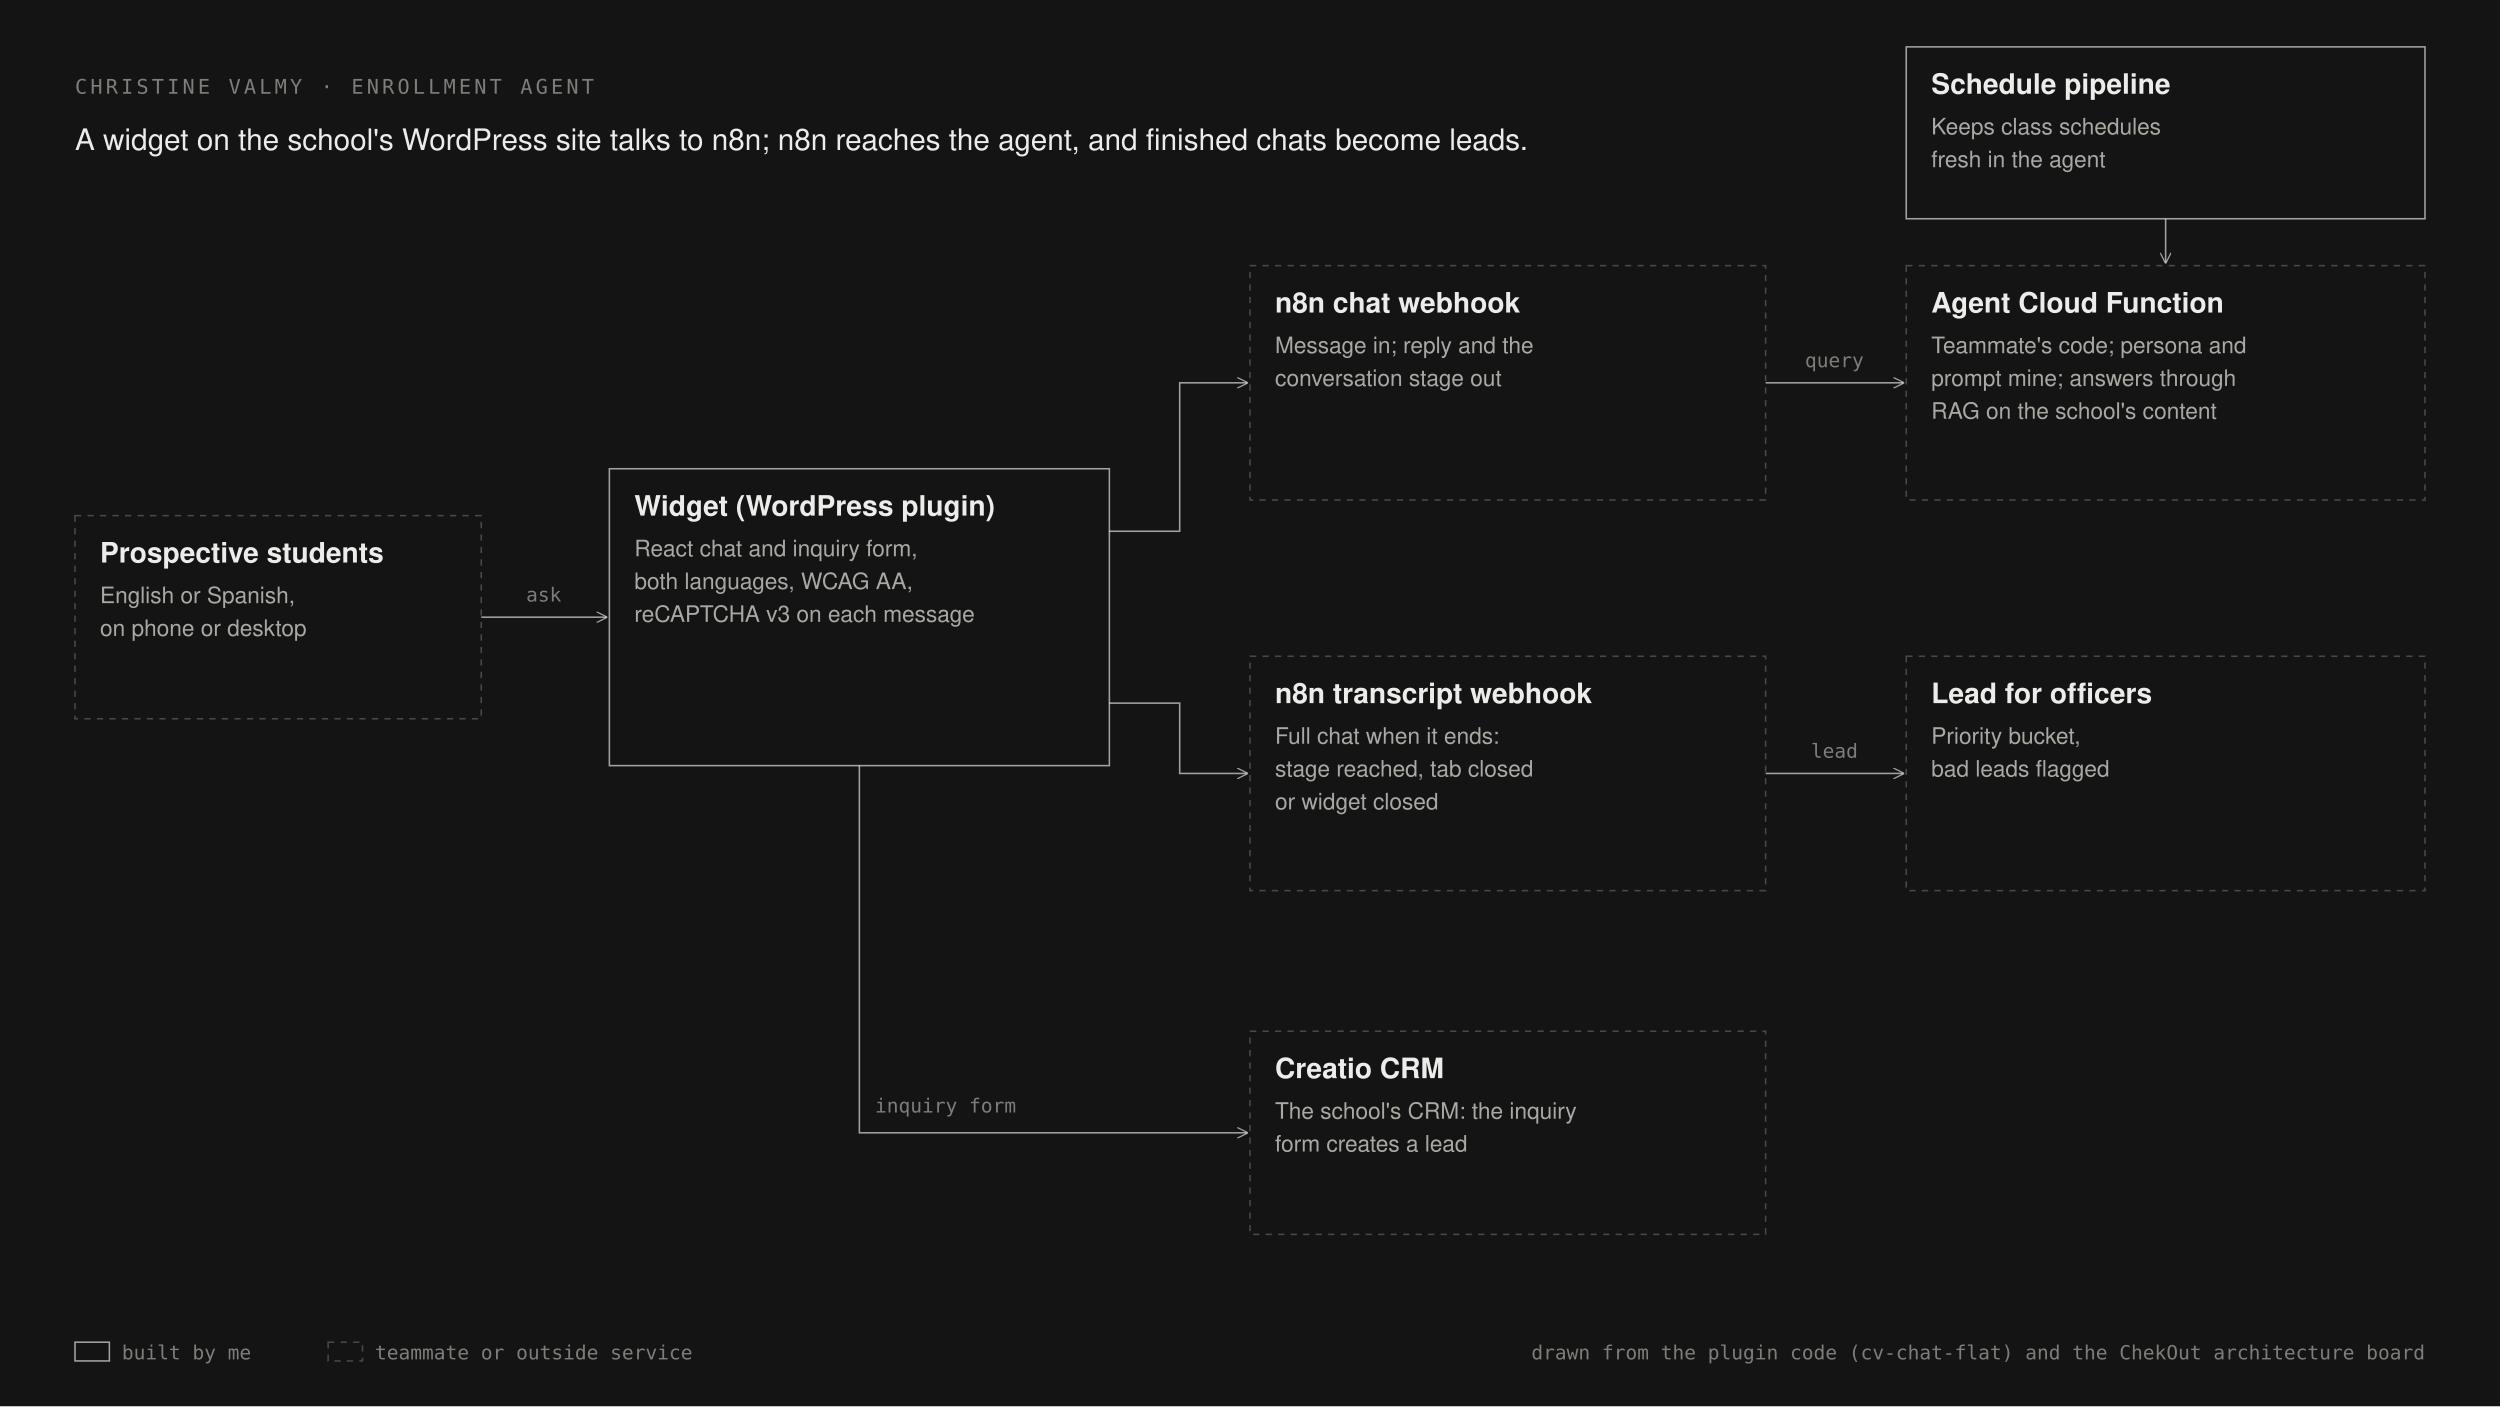
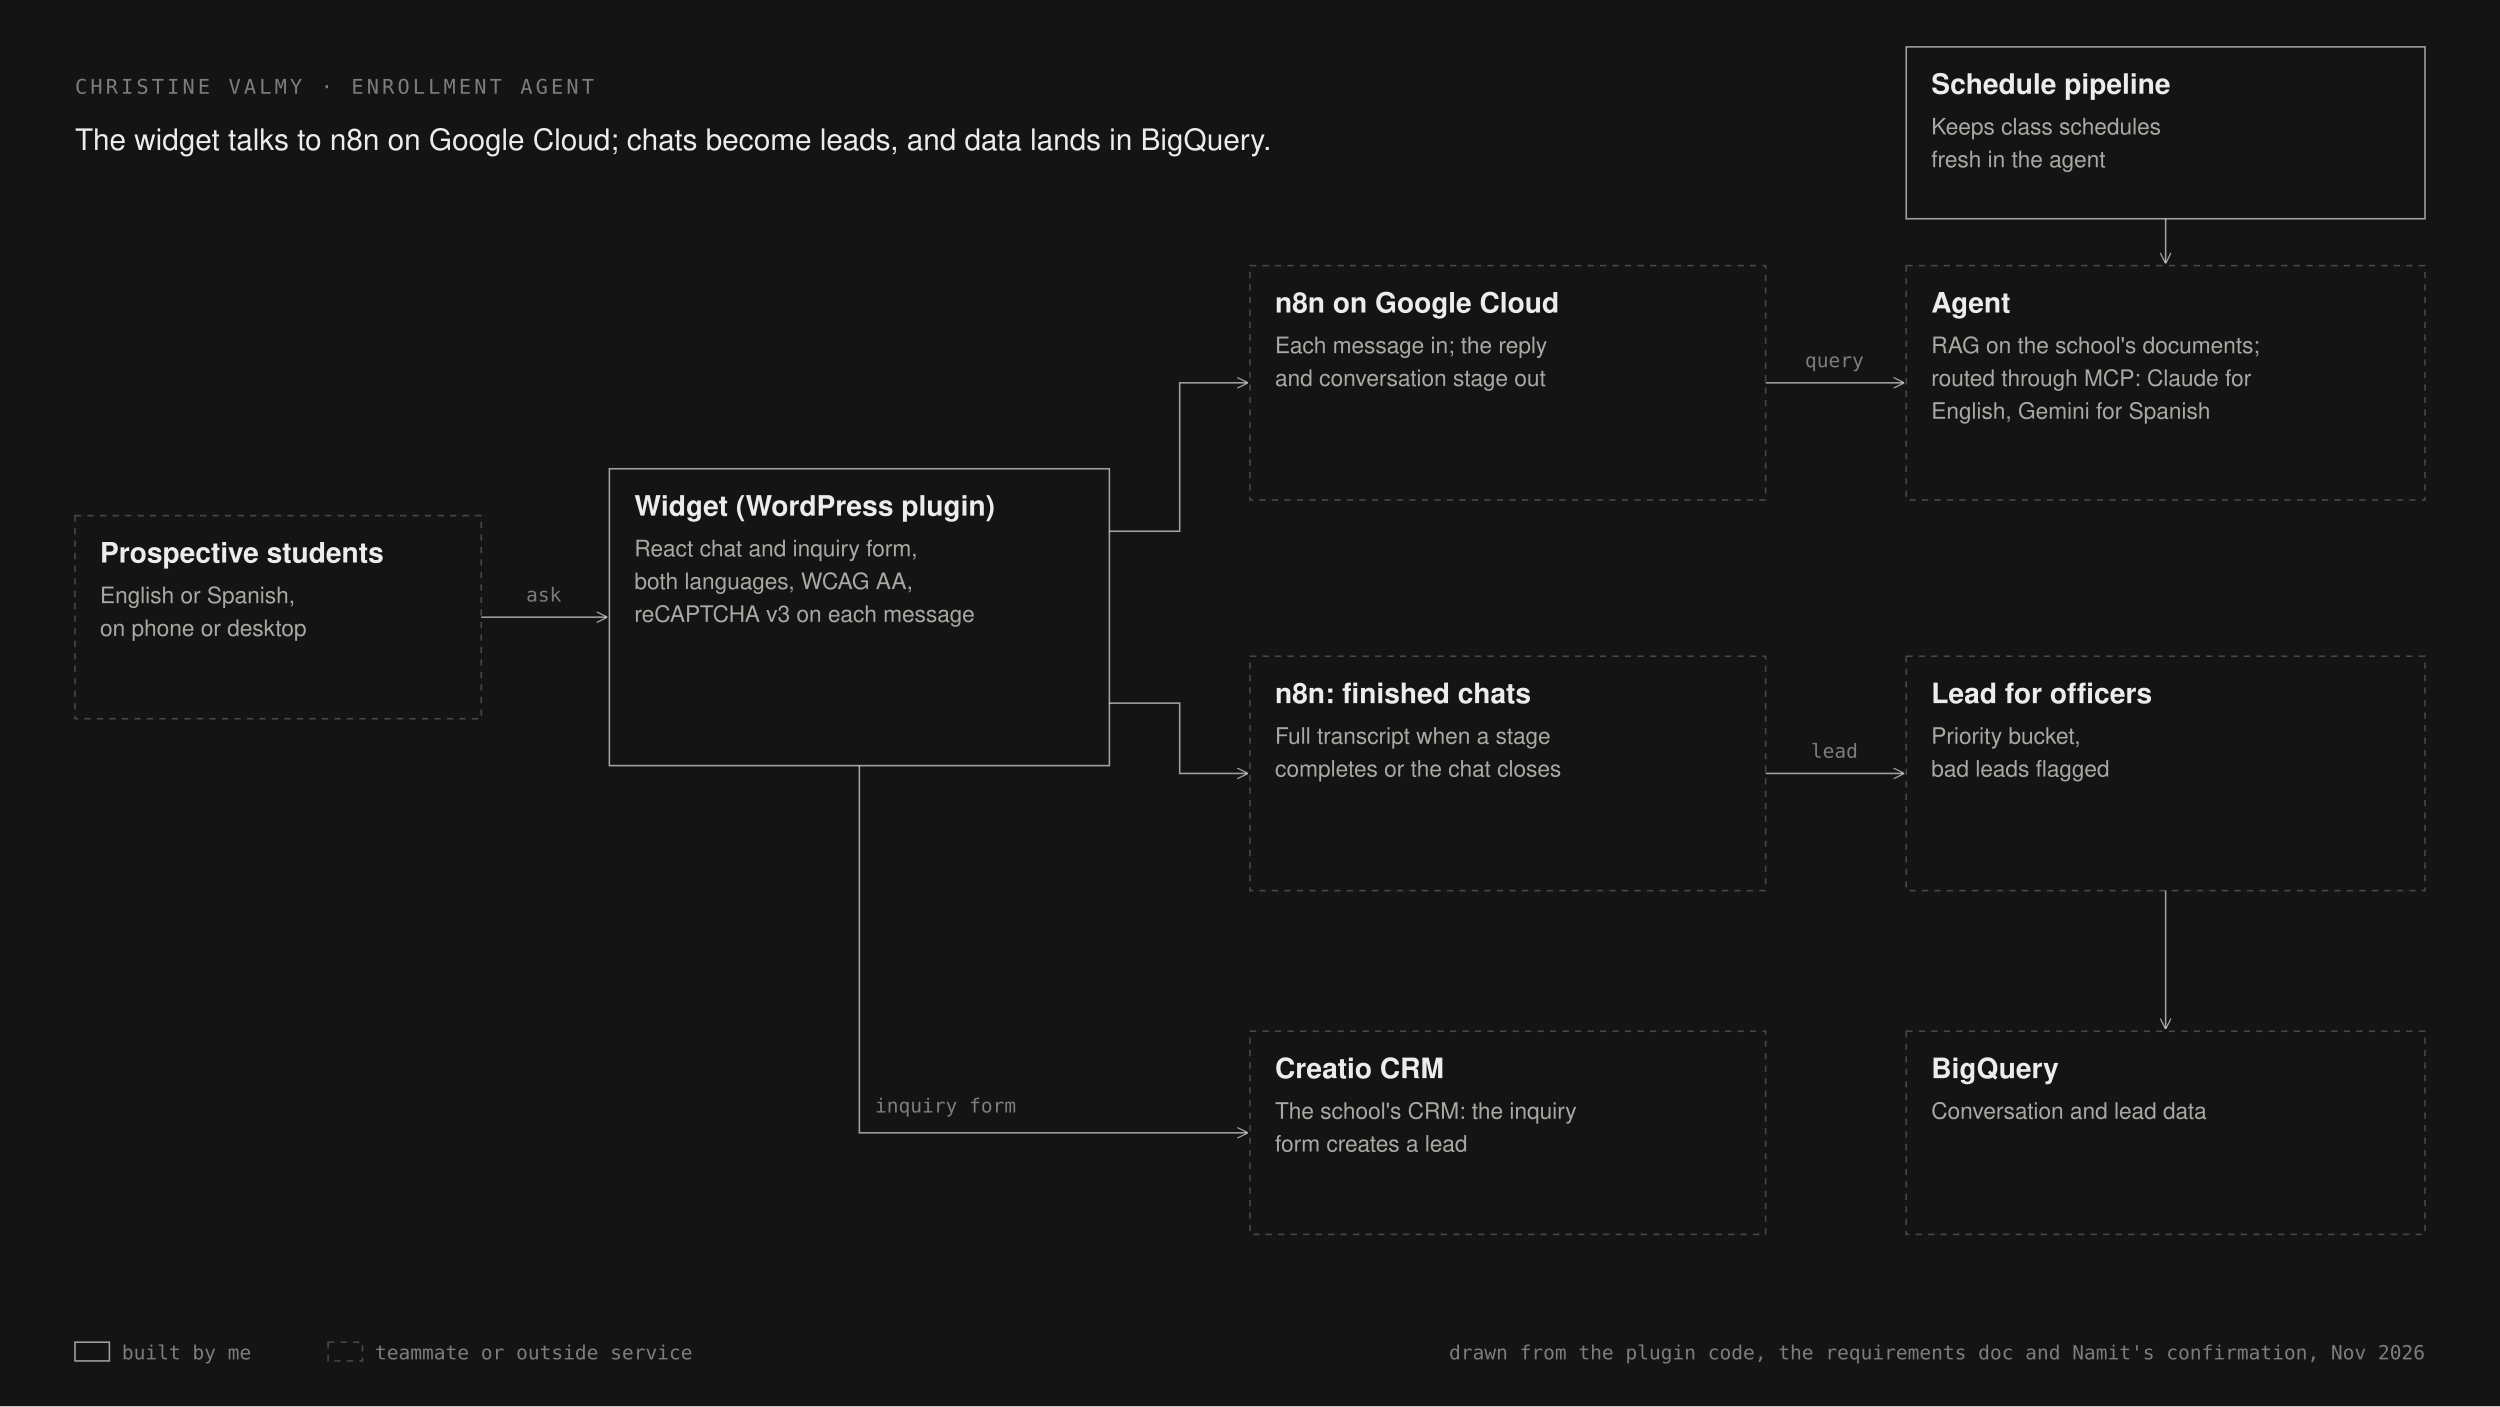
<svg xmlns="http://www.w3.org/2000/svg" width="1600" height="900" viewBox="0 0 1600 900">
  <defs>
    <marker id="a" viewBox="0 0 10 10" refX="9" refY="5" markerWidth="7" markerHeight="7" orient="auto-start-reverse">
      <path d="M0,0 L10,5 L0,10" fill="none" stroke="rgba(255,255,255,0.6)" stroke-width="1.2" />
    </marker>
  </defs>
  <rect width="100%" height="100%" fill="#141414" />
  <text x="48" y="60" font-family="ui-monospace, Menlo, Consolas, monospace" font-size="13" font-weight="400" fill="#7d7d79" text-anchor="start" letter-spacing="2">CHRISTINE VALMY · ENROLLMENT AGENT</text>
-   <text x="48" y="96" font-family="Helvetica Neue, Helvetica, Arial, sans-serif" font-size="19" font-weight="400" fill="#ececea" text-anchor="start" letter-spacing="0">A widget on the school's WordPress site talks to n8n; n8n reaches the agent, and finished chats become leads.</text>
+   <text x="48" y="96" font-family="Helvetica Neue, Helvetica, Arial, sans-serif" font-size="19" font-weight="400" fill="#ececea" text-anchor="start" letter-spacing="0">The widget talks to n8n on Google Cloud; chats become leads, and data lands in BigQuery.</text>
  <rect x="48" y="330" width="260" height="130" fill="none" stroke="rgba(255,255,255,0.22)" stroke-width="1" stroke-dasharray="4 4" />
  <text x="64" y="360" font-family="Helvetica Neue, Helvetica, Arial, sans-serif" font-size="18" font-weight="600" fill="#ececea" text-anchor="start" letter-spacing="0">Prospective students</text>
  <text x="64" y="386" font-family="Helvetica Neue, Helvetica, Arial, sans-serif" font-size="14.5" font-weight="400" fill="#a9a9a4" text-anchor="start" letter-spacing="0">English or Spanish,</text>
  <text x="64" y="407" font-family="Helvetica Neue, Helvetica, Arial, sans-serif" font-size="14.5" font-weight="400" fill="#a9a9a4" text-anchor="start" letter-spacing="0">on phone or desktop</text>
  <rect x="390" y="300" width="320" height="190" fill="none" stroke="rgba(255,255,255,0.6)" stroke-width="1" />
  <text x="406" y="330" font-family="Helvetica Neue, Helvetica, Arial, sans-serif" font-size="18" font-weight="600" fill="#ececea" text-anchor="start" letter-spacing="0">Widget (WordPress plugin)</text>
  <text x="406" y="356" font-family="Helvetica Neue, Helvetica, Arial, sans-serif" font-size="14.5" font-weight="400" fill="#a9a9a4" text-anchor="start" letter-spacing="0">React chat and inquiry form,</text>
  <text x="406" y="377" font-family="Helvetica Neue, Helvetica, Arial, sans-serif" font-size="14.5" font-weight="400" fill="#a9a9a4" text-anchor="start" letter-spacing="0">both languages, WCAG AA,</text>
  <text x="406" y="398" font-family="Helvetica Neue, Helvetica, Arial, sans-serif" font-size="14.5" font-weight="400" fill="#a9a9a4" text-anchor="start" letter-spacing="0">reCAPTCHA v3 on each message</text>
  <polyline points="308,395 388,395" fill="none" stroke="rgba(255,255,255,0.6)" stroke-width="1" marker-end="url(#a)" />
  <text x="348" y="385" font-family="ui-monospace, Menlo, Consolas, monospace" font-size="12.5" font-weight="400" fill="#7d7d79" text-anchor="middle" letter-spacing="0">ask</text>
  <rect x="800" y="170" width="330" height="150" fill="none" stroke="rgba(255,255,255,0.22)" stroke-width="1" stroke-dasharray="4 4" />
-   <text x="816" y="200" font-family="Helvetica Neue, Helvetica, Arial, sans-serif" font-size="18" font-weight="600" fill="#ececea" text-anchor="start" letter-spacing="0">n8n chat webhook</text>
-   <text x="816" y="226" font-family="Helvetica Neue, Helvetica, Arial, sans-serif" font-size="14.5" font-weight="400" fill="#a9a9a4" text-anchor="start" letter-spacing="0">Message in; reply and the</text>
-   <text x="816" y="247" font-family="Helvetica Neue, Helvetica, Arial, sans-serif" font-size="14.5" font-weight="400" fill="#a9a9a4" text-anchor="start" letter-spacing="0">conversation stage out</text>
+   <text x="816" y="200" font-family="Helvetica Neue, Helvetica, Arial, sans-serif" font-size="18" font-weight="600" fill="#ececea" text-anchor="start" letter-spacing="0">n8n on Google Cloud</text>
+   <text x="816" y="226" font-family="Helvetica Neue, Helvetica, Arial, sans-serif" font-size="14.5" font-weight="400" fill="#a9a9a4" text-anchor="start" letter-spacing="0">Each message in; the reply</text>
+   <text x="816" y="247" font-family="Helvetica Neue, Helvetica, Arial, sans-serif" font-size="14.5" font-weight="400" fill="#a9a9a4" text-anchor="start" letter-spacing="0">and conversation stage out</text>
  <polyline points="710,340 755,340 755,245 798,245" fill="none" stroke="rgba(255,255,255,0.6)" stroke-width="1" marker-end="url(#a)" />
  <rect x="1220" y="170" width="332" height="150" fill="none" stroke="rgba(255,255,255,0.22)" stroke-width="1" stroke-dasharray="4 4" />
-   <text x="1236" y="200" font-family="Helvetica Neue, Helvetica, Arial, sans-serif" font-size="18" font-weight="600" fill="#ececea" text-anchor="start" letter-spacing="0">Agent Cloud Function</text>
-   <text x="1236" y="226" font-family="Helvetica Neue, Helvetica, Arial, sans-serif" font-size="14.5" font-weight="400" fill="#a9a9a4" text-anchor="start" letter-spacing="0">Teammate's code; persona and</text>
-   <text x="1236" y="247" font-family="Helvetica Neue, Helvetica, Arial, sans-serif" font-size="14.5" font-weight="400" fill="#a9a9a4" text-anchor="start" letter-spacing="0">prompt mine; answers through</text>
-   <text x="1236" y="268" font-family="Helvetica Neue, Helvetica, Arial, sans-serif" font-size="14.5" font-weight="400" fill="#a9a9a4" text-anchor="start" letter-spacing="0">RAG on the school's content</text>
+   <text x="1236" y="200" font-family="Helvetica Neue, Helvetica, Arial, sans-serif" font-size="18" font-weight="600" fill="#ececea" text-anchor="start" letter-spacing="0">Agent</text>
+   <text x="1236" y="226" font-family="Helvetica Neue, Helvetica, Arial, sans-serif" font-size="14.5" font-weight="400" fill="#a9a9a4" text-anchor="start" letter-spacing="0">RAG on the school's documents;</text>
+   <text x="1236" y="247" font-family="Helvetica Neue, Helvetica, Arial, sans-serif" font-size="14.5" font-weight="400" fill="#a9a9a4" text-anchor="start" letter-spacing="0">routed through MCP: Claude for</text>
+   <text x="1236" y="268" font-family="Helvetica Neue, Helvetica, Arial, sans-serif" font-size="14.5" font-weight="400" fill="#a9a9a4" text-anchor="start" letter-spacing="0">English, Gemini for Spanish</text>
  <polyline points="1130,245 1218,245" fill="none" stroke="rgba(255,255,255,0.6)" stroke-width="1" marker-end="url(#a)" />
  <text x="1174" y="235" font-family="ui-monospace, Menlo, Consolas, monospace" font-size="12.5" font-weight="400" fill="#7d7d79" text-anchor="middle" letter-spacing="0">query</text>
  <rect x="1220" y="30" width="332" height="110" fill="none" stroke="rgba(255,255,255,0.6)" stroke-width="1" />
  <text x="1236" y="60" font-family="Helvetica Neue, Helvetica, Arial, sans-serif" font-size="18" font-weight="600" fill="#ececea" text-anchor="start" letter-spacing="0">Schedule pipeline</text>
  <text x="1236" y="86" font-family="Helvetica Neue, Helvetica, Arial, sans-serif" font-size="14.5" font-weight="400" fill="#a9a9a4" text-anchor="start" letter-spacing="0">Keeps class schedules</text>
  <text x="1236" y="107" font-family="Helvetica Neue, Helvetica, Arial, sans-serif" font-size="14.5" font-weight="400" fill="#a9a9a4" text-anchor="start" letter-spacing="0">fresh in the agent</text>
  <polyline points="1386,140 1386,168" fill="none" stroke="rgba(255,255,255,0.6)" stroke-width="1" marker-end="url(#a)" />
  <rect x="800" y="420" width="330" height="150" fill="none" stroke="rgba(255,255,255,0.22)" stroke-width="1" stroke-dasharray="4 4" />
-   <text x="816" y="450" font-family="Helvetica Neue, Helvetica, Arial, sans-serif" font-size="18" font-weight="600" fill="#ececea" text-anchor="start" letter-spacing="0">n8n transcript webhook</text>
-   <text x="816" y="476" font-family="Helvetica Neue, Helvetica, Arial, sans-serif" font-size="14.5" font-weight="400" fill="#a9a9a4" text-anchor="start" letter-spacing="0">Full chat when it ends:</text>
-   <text x="816" y="497" font-family="Helvetica Neue, Helvetica, Arial, sans-serif" font-size="14.5" font-weight="400" fill="#a9a9a4" text-anchor="start" letter-spacing="0">stage reached, tab closed</text>
-   <text x="816" y="518" font-family="Helvetica Neue, Helvetica, Arial, sans-serif" font-size="14.5" font-weight="400" fill="#a9a9a4" text-anchor="start" letter-spacing="0">or widget closed</text>
+   <text x="816" y="450" font-family="Helvetica Neue, Helvetica, Arial, sans-serif" font-size="18" font-weight="600" fill="#ececea" text-anchor="start" letter-spacing="0">n8n: finished chats</text>
+   <text x="816" y="476" font-family="Helvetica Neue, Helvetica, Arial, sans-serif" font-size="14.5" font-weight="400" fill="#a9a9a4" text-anchor="start" letter-spacing="0">Full transcript when a stage</text>
+   <text x="816" y="497" font-family="Helvetica Neue, Helvetica, Arial, sans-serif" font-size="14.5" font-weight="400" fill="#a9a9a4" text-anchor="start" letter-spacing="0">completes or the chat closes</text>
  <polyline points="710,450 755,450 755,495 798,495" fill="none" stroke="rgba(255,255,255,0.6)" stroke-width="1" marker-end="url(#a)" />
  <rect x="1220" y="420" width="332" height="150" fill="none" stroke="rgba(255,255,255,0.22)" stroke-width="1" stroke-dasharray="4 4" />
  <text x="1236" y="450" font-family="Helvetica Neue, Helvetica, Arial, sans-serif" font-size="18" font-weight="600" fill="#ececea" text-anchor="start" letter-spacing="0">Lead for officers</text>
  <text x="1236" y="476" font-family="Helvetica Neue, Helvetica, Arial, sans-serif" font-size="14.5" font-weight="400" fill="#a9a9a4" text-anchor="start" letter-spacing="0">Priority bucket,</text>
  <text x="1236" y="497" font-family="Helvetica Neue, Helvetica, Arial, sans-serif" font-size="14.5" font-weight="400" fill="#a9a9a4" text-anchor="start" letter-spacing="0">bad leads flagged</text>
  <polyline points="1130,495 1218,495" fill="none" stroke="rgba(255,255,255,0.6)" stroke-width="1" marker-end="url(#a)" />
  <text x="1174" y="485" font-family="ui-monospace, Menlo, Consolas, monospace" font-size="12.5" font-weight="400" fill="#7d7d79" text-anchor="middle" letter-spacing="0">lead</text>
  <rect x="800" y="660" width="330" height="130" fill="none" stroke="rgba(255,255,255,0.22)" stroke-width="1" stroke-dasharray="4 4" />
  <text x="816" y="690" font-family="Helvetica Neue, Helvetica, Arial, sans-serif" font-size="18" font-weight="600" fill="#ececea" text-anchor="start" letter-spacing="0">Creatio CRM</text>
  <text x="816" y="716" font-family="Helvetica Neue, Helvetica, Arial, sans-serif" font-size="14.5" font-weight="400" fill="#a9a9a4" text-anchor="start" letter-spacing="0">The school's CRM: the inquiry</text>
  <text x="816" y="737" font-family="Helvetica Neue, Helvetica, Arial, sans-serif" font-size="14.5" font-weight="400" fill="#a9a9a4" text-anchor="start" letter-spacing="0">form creates a lead</text>
+   <rect x="1220" y="660" width="332" height="130" fill="none" stroke="rgba(255,255,255,0.22)" stroke-width="1" stroke-dasharray="4 4" />
+   <text x="1236" y="690" font-family="Helvetica Neue, Helvetica, Arial, sans-serif" font-size="18" font-weight="600" fill="#ececea" text-anchor="start" letter-spacing="0">BigQuery</text>
+   <text x="1236" y="716" font-family="Helvetica Neue, Helvetica, Arial, sans-serif" font-size="14.5" font-weight="400" fill="#a9a9a4" text-anchor="start" letter-spacing="0">Conversation and lead data</text>
+   <polyline points="1386,570 1386,658" fill="none" stroke="rgba(255,255,255,0.6)" stroke-width="1" marker-end="url(#a)" />
  <polyline points="550,490 550,725 798,725" fill="none" stroke="rgba(255,255,255,0.6)" stroke-width="1" marker-end="url(#a)" />
  <text x="560" y="712" font-family="ui-monospace, Menlo, Consolas, monospace" font-size="12.5" font-weight="400" fill="#7d7d79" text-anchor="start" letter-spacing="0">inquiry form</text>
  <rect x="48" y="859" width="22" height="12" fill="none" stroke="rgba(255,255,255,0.6)" />
  <text x="78" y="870" font-family="ui-monospace, Menlo, Consolas, monospace" font-size="12.5" font-weight="400" fill="#7d7d79" text-anchor="start" letter-spacing="0">built by me</text>
  <rect x="210" y="859" width="22" height="12" fill="none" stroke="rgba(255,255,255,0.22)" stroke-dasharray="4 4" />
  <text x="240" y="870" font-family="ui-monospace, Menlo, Consolas, monospace" font-size="12.5" font-weight="400" fill="#7d7d79" text-anchor="start" letter-spacing="0">teammate or outside service</text>
-   <text x="1552" y="870" font-family="ui-monospace, Menlo, Consolas, monospace" font-size="12.5" font-weight="400" fill="#7d7d79" text-anchor="end" letter-spacing="0">drawn from the plugin code (cv-chat-flat) and the ChekOut architecture board</text>
+   <text x="1552" y="870" font-family="ui-monospace, Menlo, Consolas, monospace" font-size="12.5" font-weight="400" fill="#7d7d79" text-anchor="end" letter-spacing="0">drawn from the plugin code, the requirements doc and Namit's confirmation, Nov 2026</text>
</svg>
